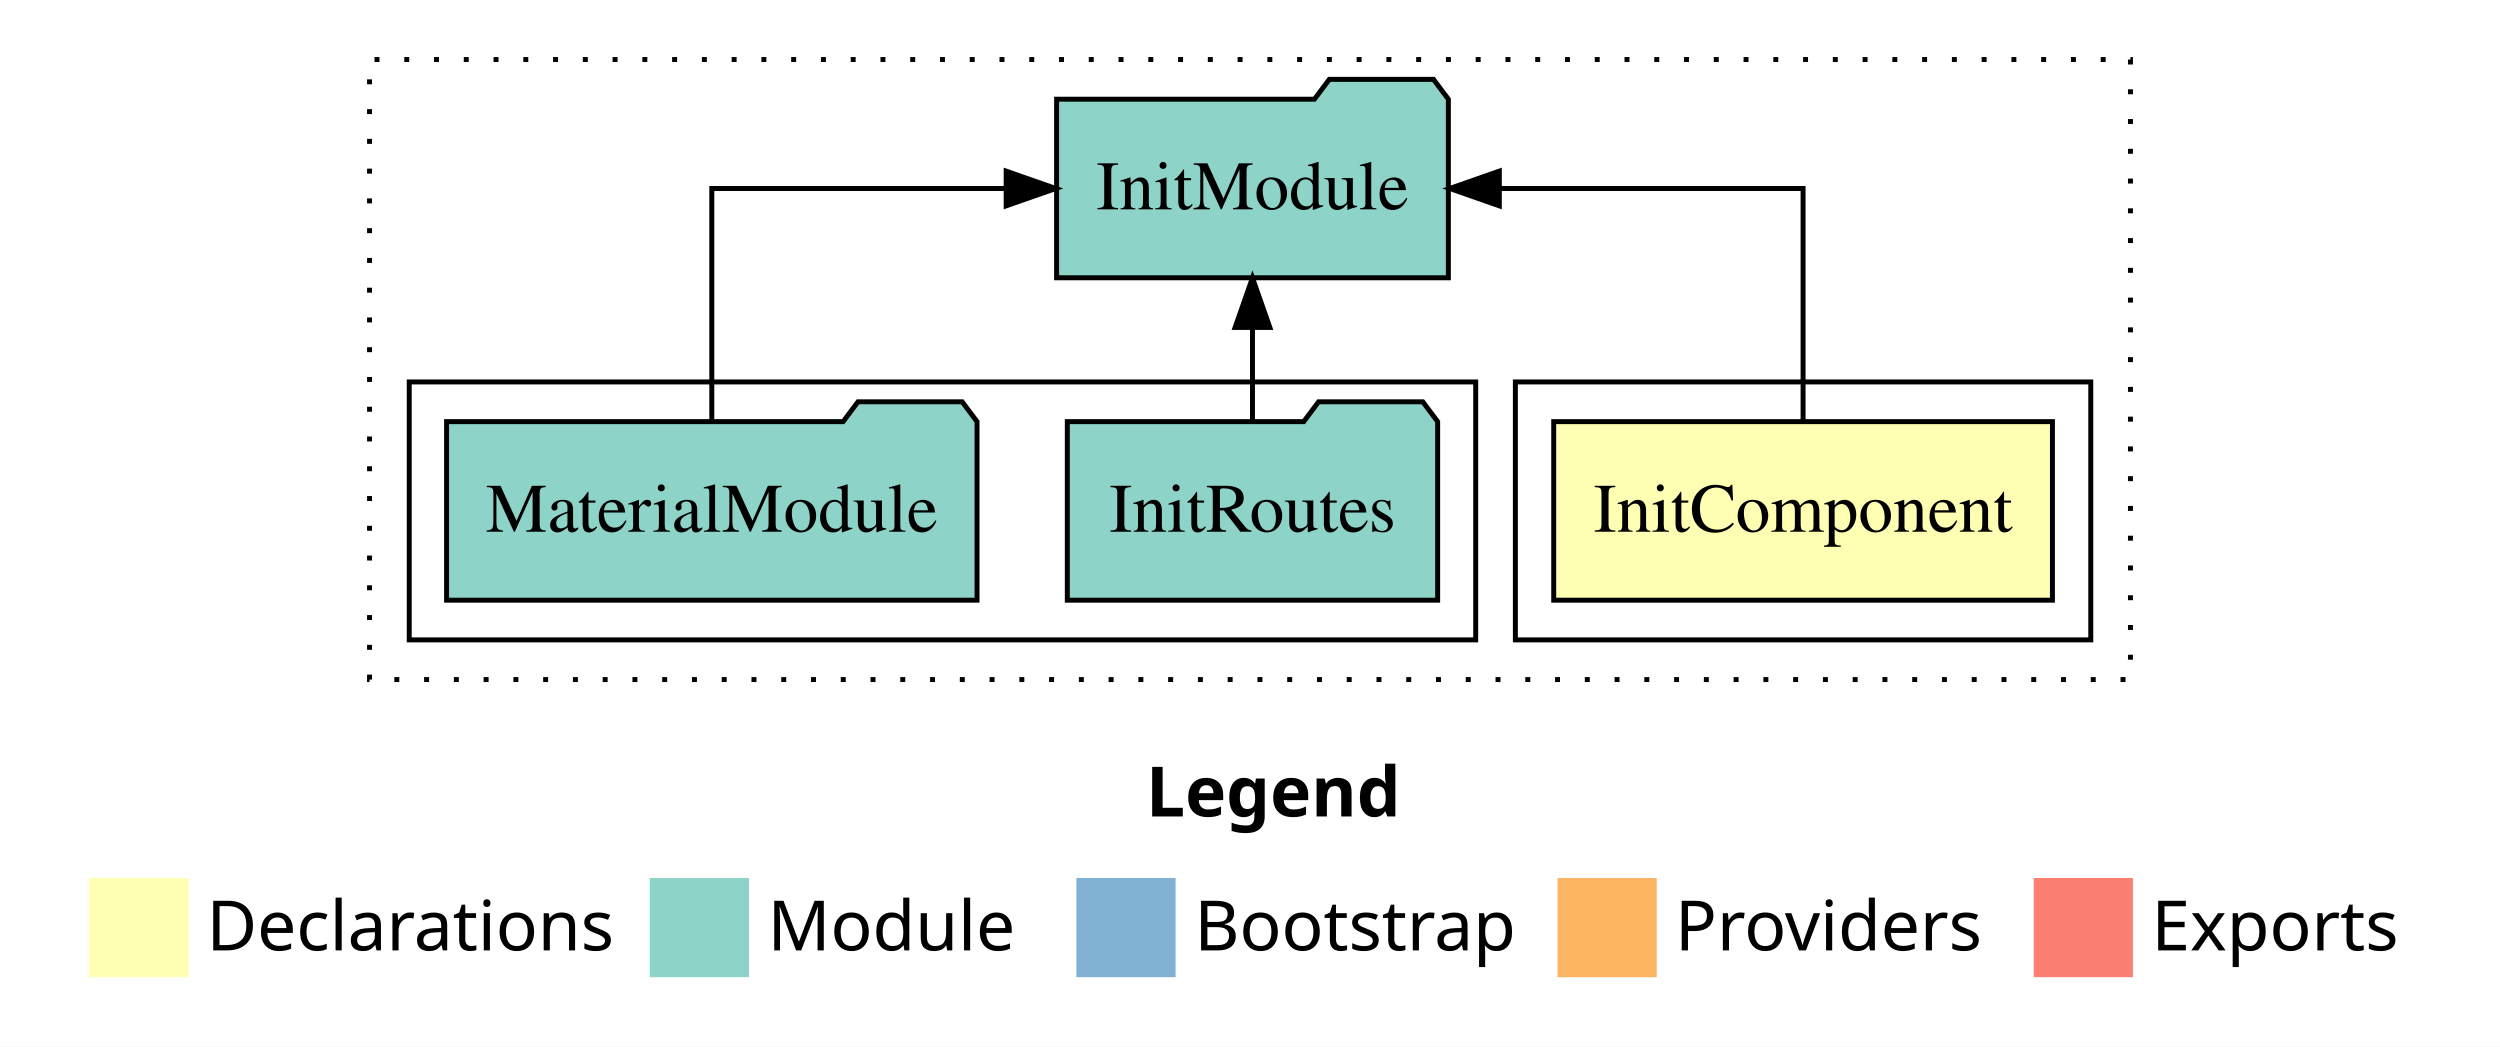
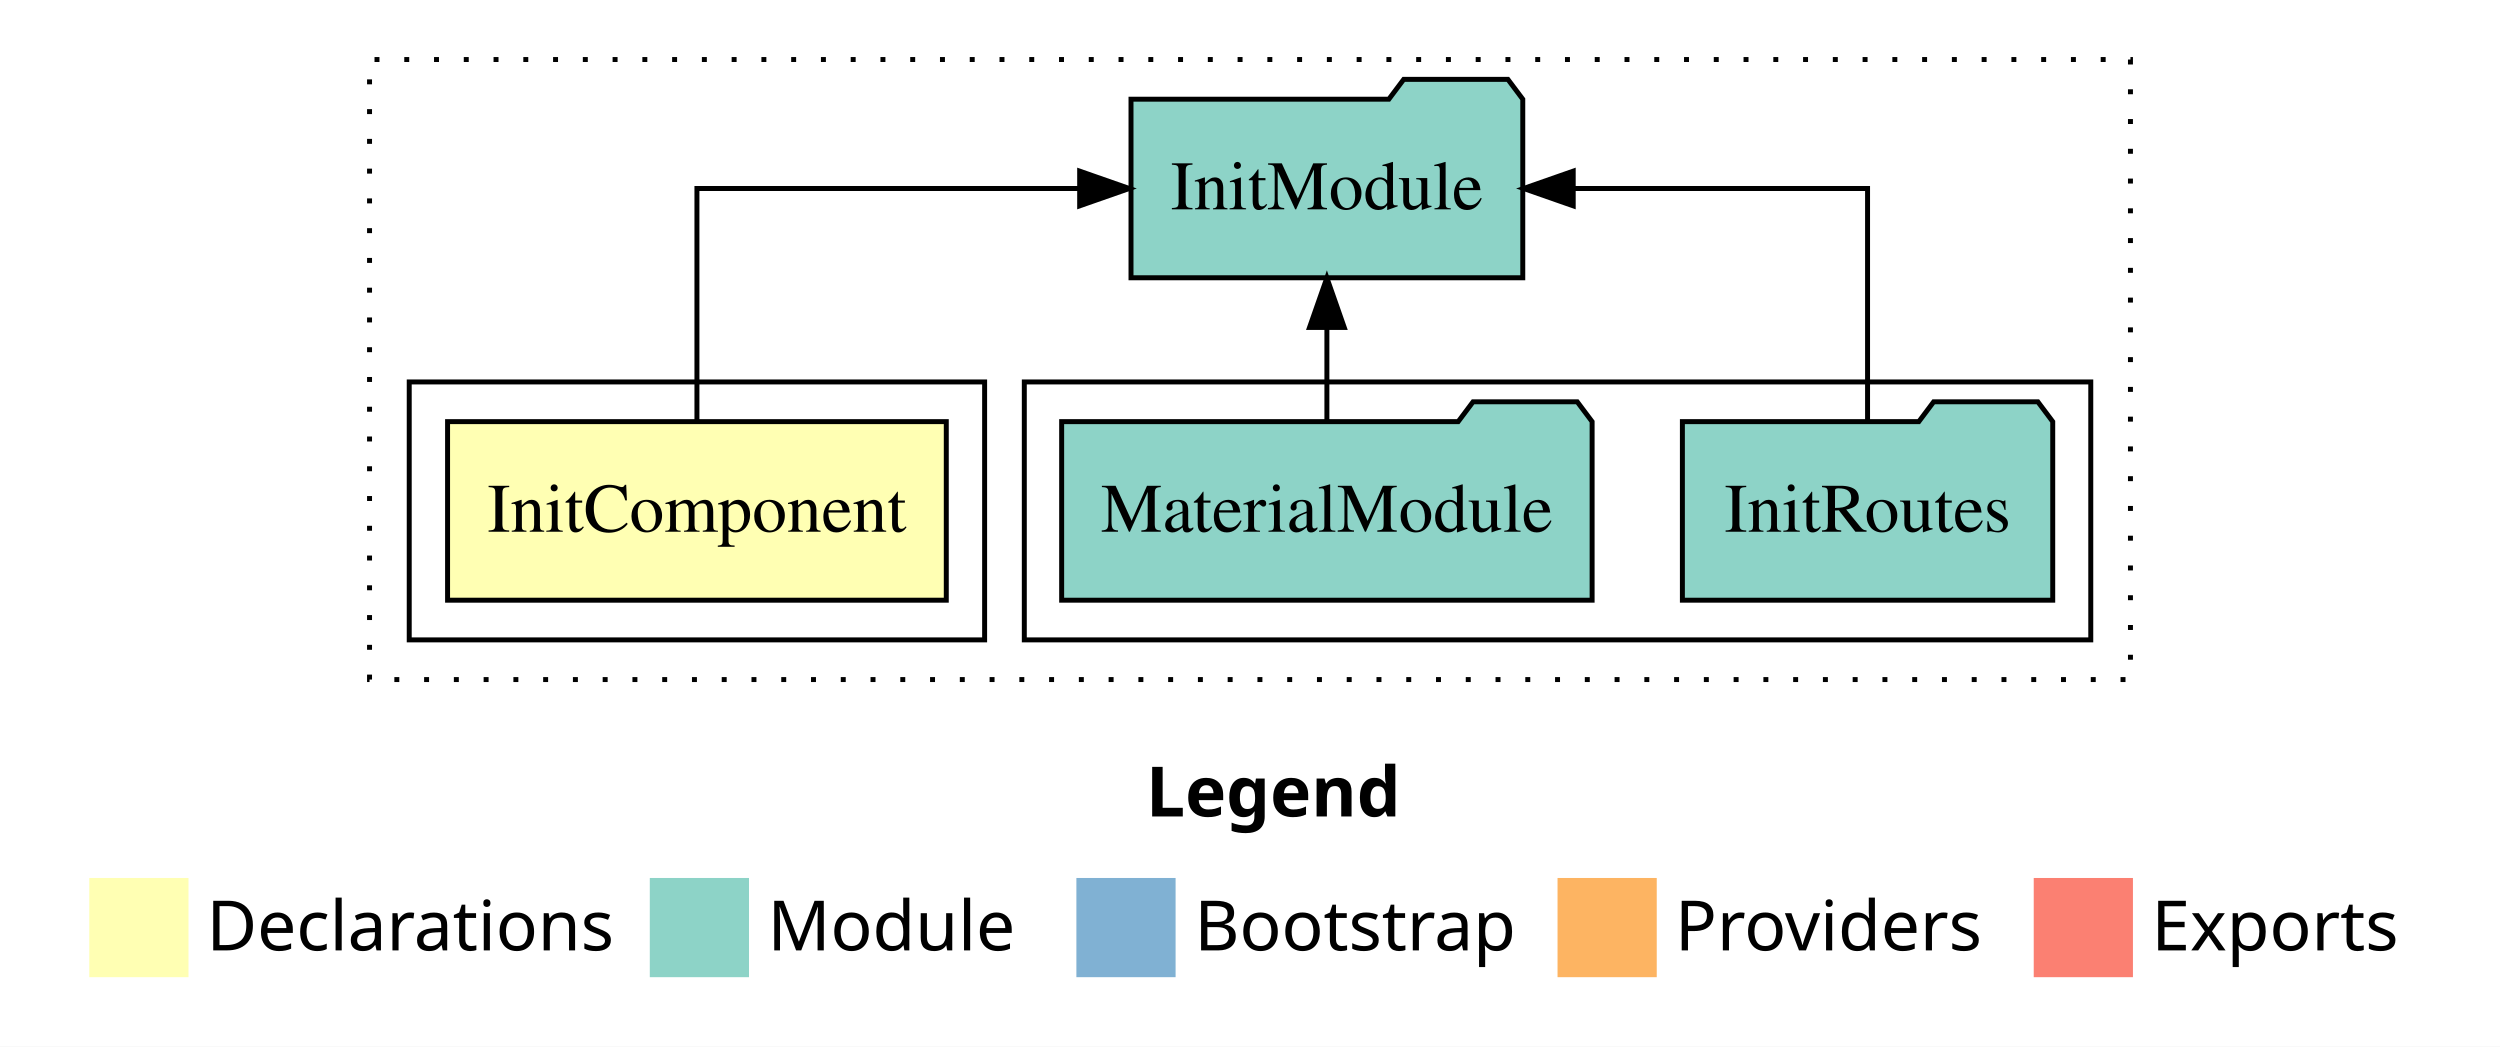
<svg xmlns="http://www.w3.org/2000/svg" width="504pt" height="211pt" viewBox="0.00 0.00 504.00 211.00">
  <g id="graph0" class="graph" transform="scale(1 1) rotate(0) translate(4 207)">
    <polygon fill="white" stroke="transparent" points="-4,4 -4,-207 500,-207 500,4 -4,4" />
    <text text-anchor="start" x="227.01" y="-42.4" font-family="sans-serif" font-weight="bold" font-size="14.00">Legend</text>
    <polygon fill="#ffffb3" stroke="transparent" points="14,-10 14,-30 34,-30 34,-10 14,-10" />
    <text text-anchor="start" x="37.63" y="-15.4" font-family="sans-serif" font-size="14.00">  Declarations</text>
    <polygon fill="#8dd3c7" stroke="transparent" points="127,-10 127,-30 147,-30 147,-10 127,-10" />
    <text text-anchor="start" x="150.73" y="-15.4" font-family="sans-serif" font-size="14.00">  Module</text>
    <polygon fill="#80b1d3" stroke="transparent" points="213,-10 213,-30 233,-30 233,-10 213,-10" />
    <text text-anchor="start" x="236.78" y="-15.4" font-family="sans-serif" font-size="14.00">  Bootstrap</text>
    <polygon fill="#fdb462" stroke="transparent" points="310,-10 310,-30 330,-30 330,-10 310,-10" />
    <text text-anchor="start" x="333.67" y="-15.4" font-family="sans-serif" font-size="14.00">  Providers</text>
    <polygon fill="#fb8072" stroke="transparent" points="406,-10 406,-30 426,-30 426,-10 406,-10" />
    <text text-anchor="start" x="429.73" y="-15.4" font-family="sans-serif" font-size="14.00">  Exports</text>
    <g id="clust1" class="cluster">
      <polygon fill="none" stroke="black" stroke-dasharray="1,5" points="70.5,-70 70.5,-195 425.5,-195 425.5,-70 70.5,-70" />
    </g>
+     <g id="clust4" class="cluster">
+       <polygon fill="none" stroke="black" points="202.5,-78 202.5,-130 417.5,-130 417.5,-78 202.5,-78" />
+     </g>
    <g id="clust2" class="cluster">
-       <polygon fill="none" stroke="black" points="301.5,-78 301.5,-130 417.5,-130 417.5,-78 301.5,-78" />
-     </g>
-     <g id="clust4" class="cluster">
-       <polygon fill="none" stroke="black" points="78.5,-78 78.5,-130 293.5,-130 293.5,-78 78.5,-78" />
+       <polygon fill="none" stroke="black" points="78.5,-78 78.5,-130 194.5,-130 194.5,-78 78.5,-78" />
    </g>
    <g id="node1" class="node">
-       <polygon fill="#ffffb3" stroke="black" points="409.77,-122 309.23,-122 309.23,-86 409.77,-86 409.77,-122" />
-       <text text-anchor="middle" x="359.5" y="-99.8" font-family="Times,serif" font-size="14.00">InitComponent</text>
+       <polygon fill="#ffffb3" stroke="black" points="186.77,-122 86.23,-122 86.23,-86 186.77,-86 186.77,-122" />
+       <text text-anchor="middle" x="136.5" y="-99.8" font-family="Times,serif" font-size="14.00">InitComponent</text>
    </g>
    <g id="node2" class="node">
-       <polygon fill="#8dd3c7" stroke="black" points="287.99,-187 284.99,-191 263.99,-191 260.99,-187 209.01,-187 209.01,-151 287.99,-151 287.99,-187" />
-       <text text-anchor="middle" x="248.5" y="-164.8" font-family="Times,serif" font-size="14.00">InitModule</text>
+       <polygon fill="#8dd3c7" stroke="black" points="302.99,-187 299.99,-191 278.99,-191 275.99,-187 224.01,-187 224.01,-151 302.99,-151 302.99,-187" />
+       <text text-anchor="middle" x="263.5" y="-164.8" font-family="Times,serif" font-size="14.00">InitModule</text>
    </g>
    <g id="edge1" class="edge">
-       <path fill="none" stroke="black" d="M359.5,-122.11C359.5,-141.34 359.5,-169 359.5,-169 359.5,-169 298.26,-169 298.26,-169" />
-       <polygon fill="black" stroke="black" points="298.26,-165.5 288.26,-169 298.26,-172.5 298.26,-165.5" />
+       <path fill="none" stroke="black" d="M136.5,-122.11C136.5,-141.34 136.5,-169 136.5,-169 136.5,-169 213.66,-169 213.66,-169" />
+       <polygon fill="black" stroke="black" points="213.66,-172.5 223.66,-169 213.66,-165.5 213.66,-172.5" />
    </g>
    <g id="node3" class="node">
-       <polygon fill="#8dd3c7" stroke="black" points="285.83,-122 282.83,-126 261.83,-126 258.83,-122 211.17,-122 211.17,-86 285.83,-86 285.83,-122" />
-       <text text-anchor="middle" x="248.5" y="-99.8" font-family="Times,serif" font-size="14.00">InitRoutes</text>
+       <polygon fill="#8dd3c7" stroke="black" points="409.83,-122 406.83,-126 385.83,-126 382.83,-122 335.17,-122 335.17,-86 409.83,-86 409.83,-122" />
+       <text text-anchor="middle" x="372.5" y="-99.8" font-family="Times,serif" font-size="14.00">InitRoutes</text>
    </g>
    <g id="edge2" class="edge">
-       <path fill="none" stroke="black" d="M248.5,-122.11C248.5,-122.11 248.5,-140.99 248.5,-140.99" />
-       <polygon fill="black" stroke="black" points="245,-140.99 248.5,-150.99 252,-140.99 245,-140.99" />
+       <path fill="none" stroke="black" d="M372.5,-122.11C372.5,-141.34 372.5,-169 372.5,-169 372.5,-169 313.16,-169 313.16,-169" />
+       <polygon fill="black" stroke="black" points="313.16,-165.5 303.16,-169 313.16,-172.5 313.16,-165.5" />
    </g>
    <g id="node4" class="node">
-       <polygon fill="#8dd3c7" stroke="black" points="192.97,-122 189.97,-126 168.97,-126 165.97,-122 86.03,-122 86.03,-86 192.97,-86 192.97,-122" />
-       <text text-anchor="middle" x="139.5" y="-99.8" font-family="Times,serif" font-size="14.00">MaterialModule</text>
+       <polygon fill="#8dd3c7" stroke="black" points="316.97,-122 313.97,-126 292.97,-126 289.97,-122 210.03,-122 210.03,-86 316.97,-86 316.97,-122" />
+       <text text-anchor="middle" x="263.5" y="-99.8" font-family="Times,serif" font-size="14.00">MaterialModule</text>
    </g>
    <g id="edge3" class="edge">
-       <path fill="none" stroke="black" d="M139.5,-122.11C139.5,-141.34 139.5,-169 139.5,-169 139.5,-169 198.84,-169 198.84,-169" />
-       <polygon fill="black" stroke="black" points="198.84,-172.5 208.84,-169 198.84,-165.5 198.84,-172.5" />
+       <path fill="none" stroke="black" d="M263.5,-122.11C263.5,-122.11 263.5,-140.99 263.5,-140.99" />
+       <polygon fill="black" stroke="black" points="260,-140.99 263.5,-150.99 267,-140.99 260,-140.99" />
    </g>
  </g>
</svg>
